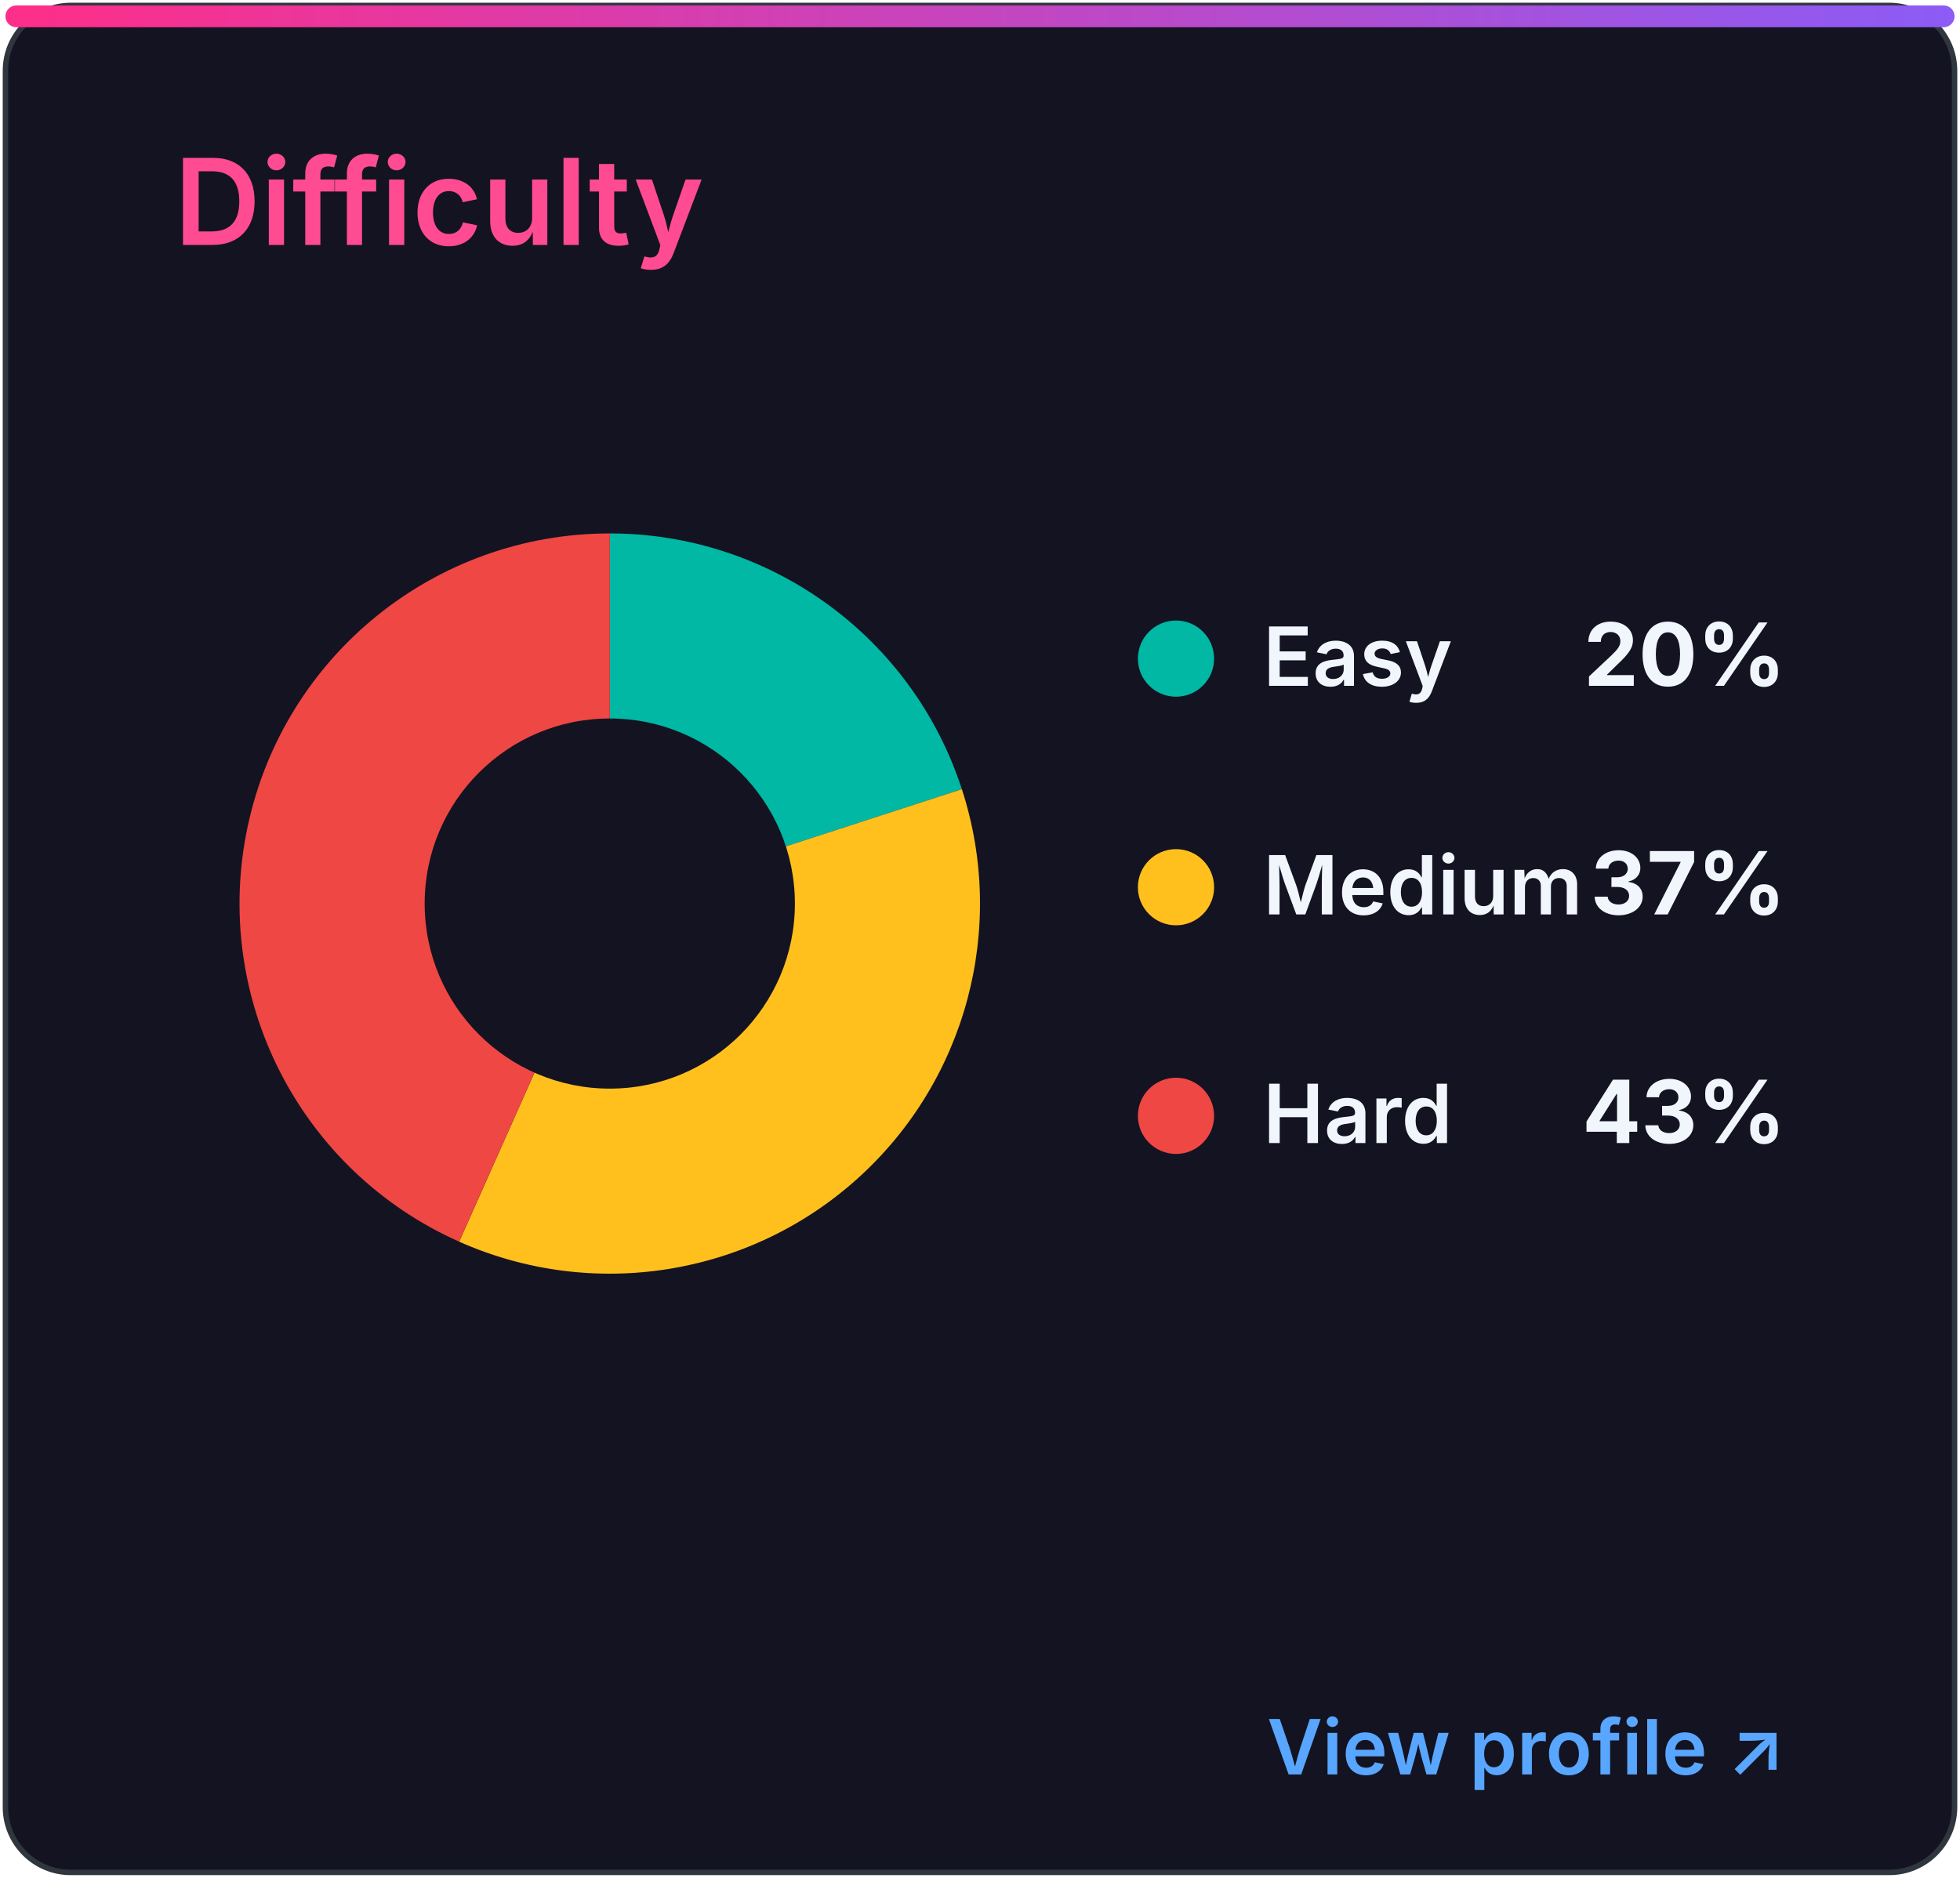
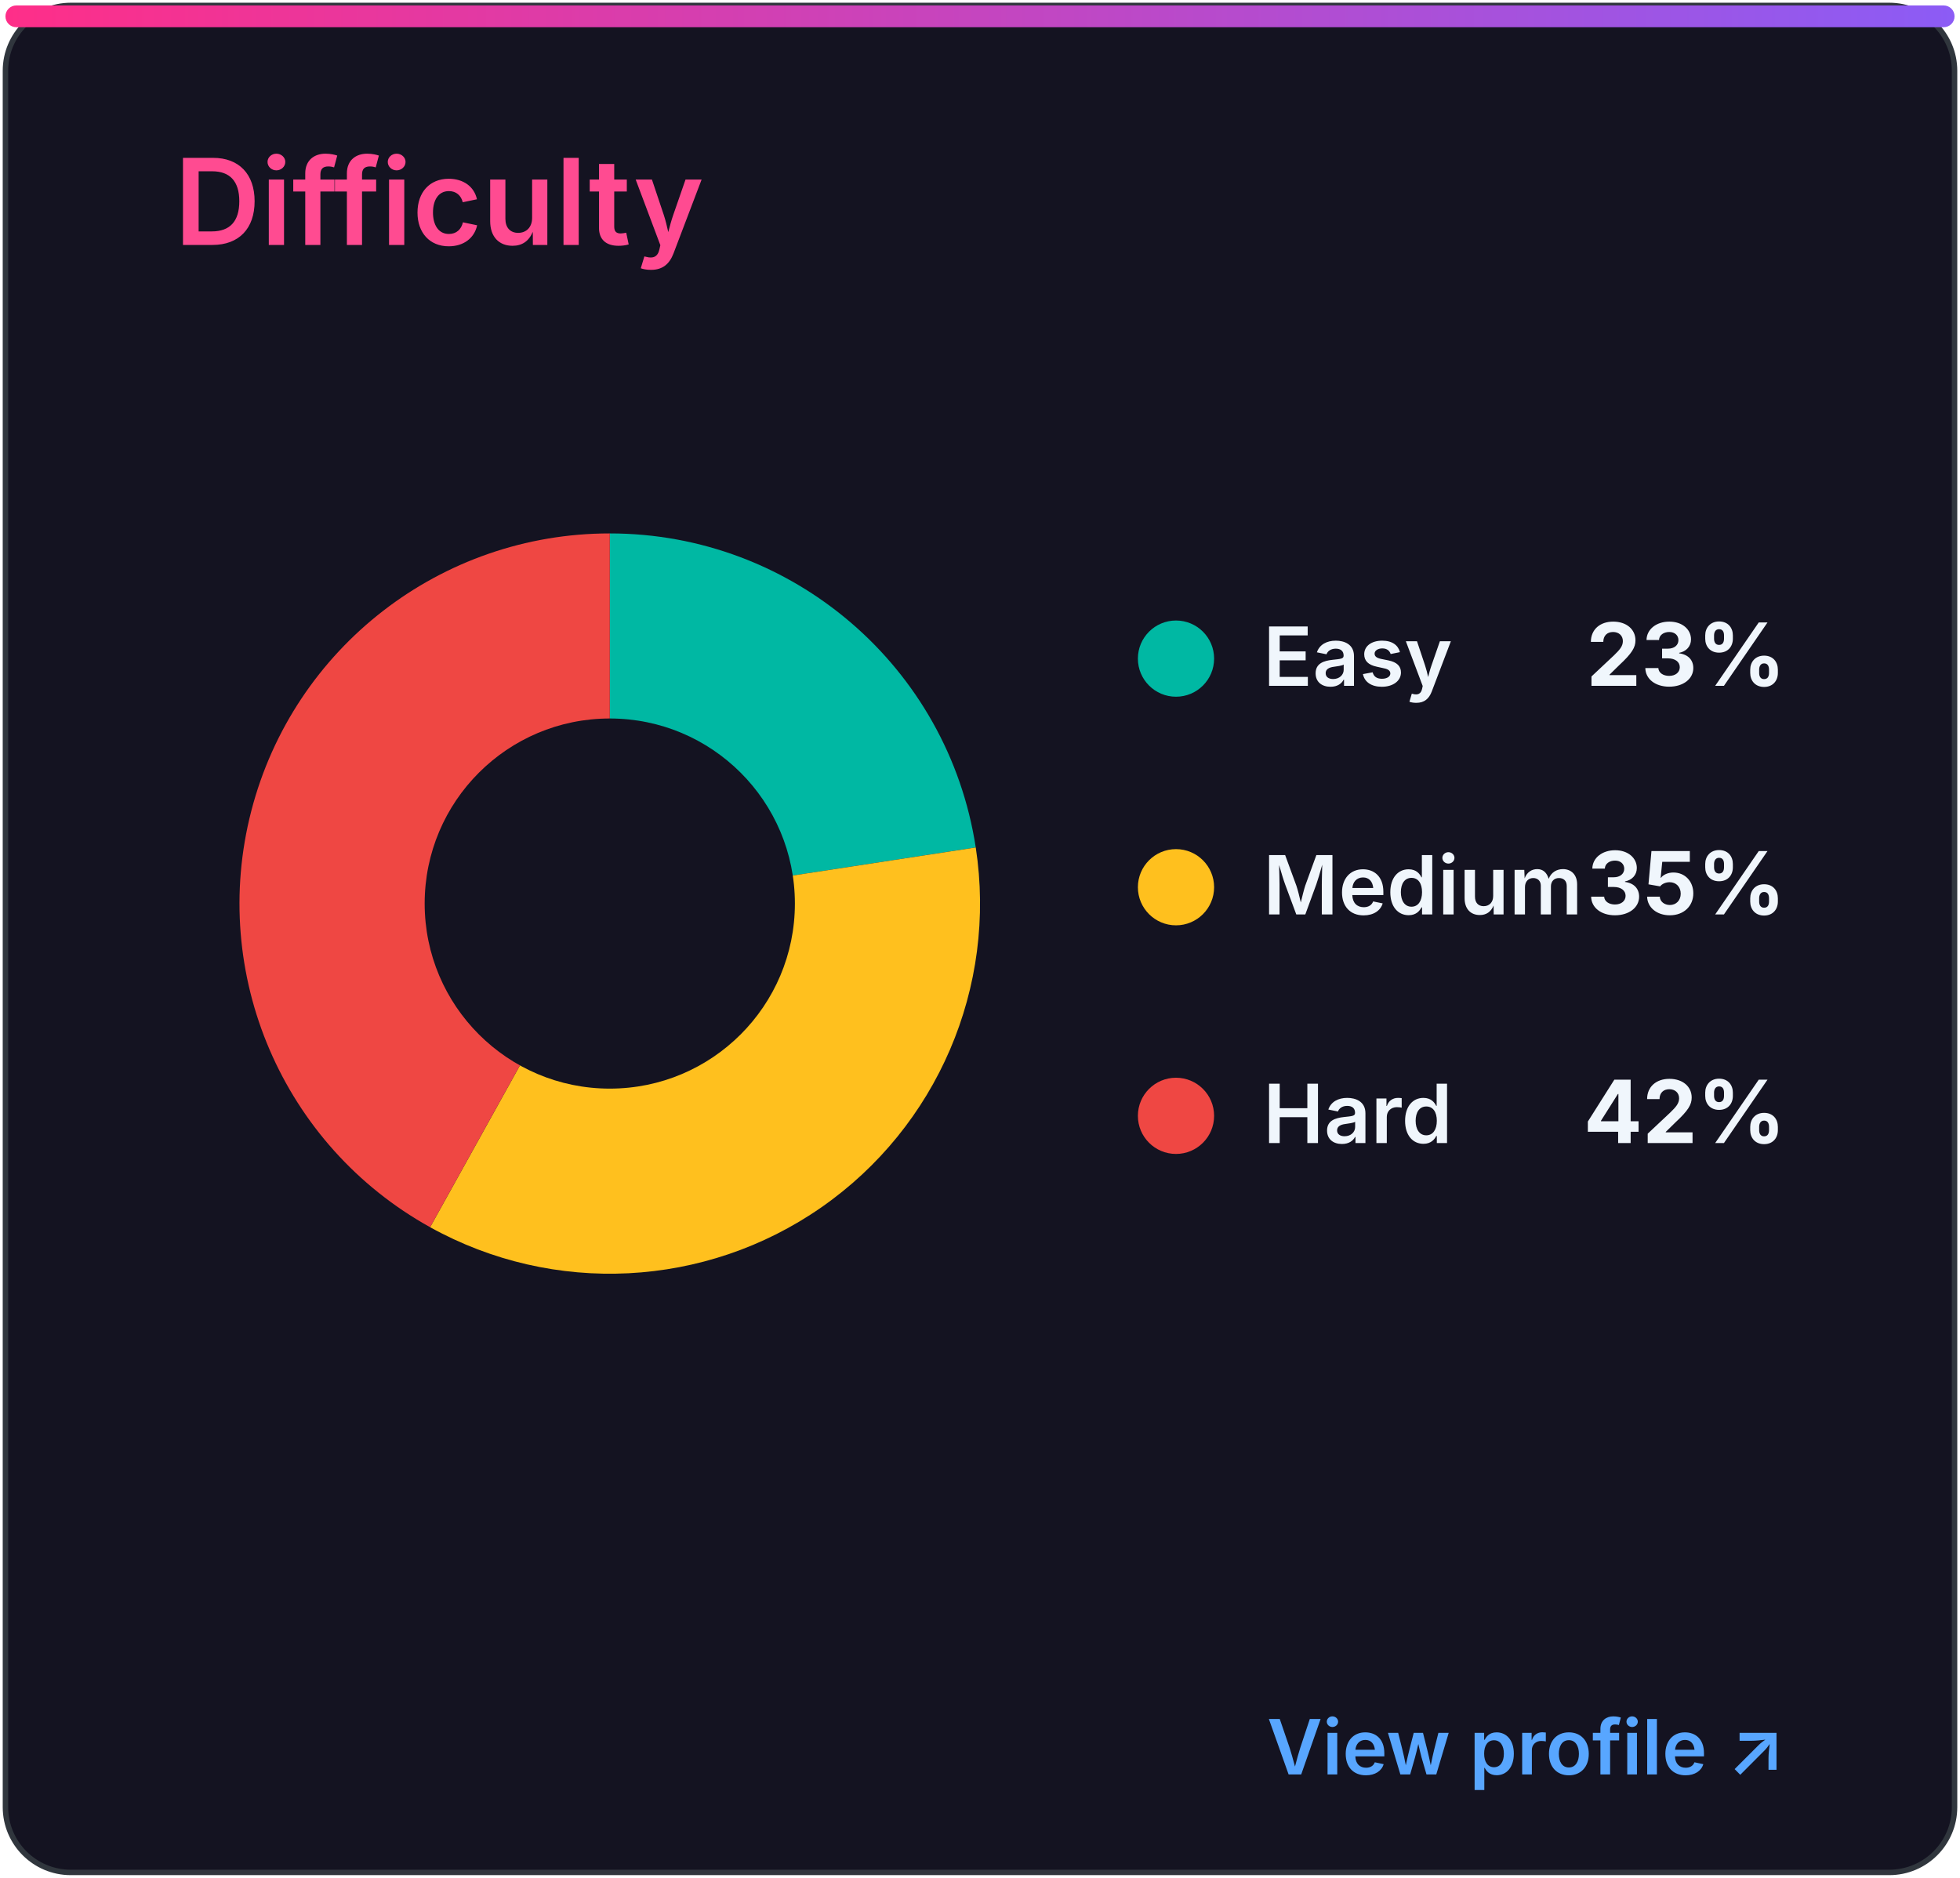
<svg xmlns="http://www.w3.org/2000/svg" width="360" height="345" viewBox="0 0 360 345" role="img" aria-labelledby="title desc">
  <defs>
    <linearGradient id="accent" x1="0" x2="1">
      <stop stop-color="#ff2e88" />
      <stop offset="1" stop-color="#8b5cf6" />
    </linearGradient>
    <clipPath id="bar">
      <rect x="32" y="82" width="296" height="8" rx="4" />
    </clipPath>
    <style>
.heading{font:600 22px -apple-system,BlinkMacSystemFont,'Segoe UI',sans-serif;fill:#ff4b91}
.eyebrow{font:600 10px -apple-system,BlinkMacSystemFont,'Segoe UI',sans-serif;letter-spacing:1.2px;fill:#8b949e}
.total{font:700 52px -apple-system,BlinkMacSystemFont,'Segoe UI',sans-serif;fill:#f0f6fc}
.metric{font:600 15px -apple-system,BlinkMacSystemFont,'Segoe UI',sans-serif;fill:#f0f6fc}
.count{font:700 16px -apple-system,BlinkMacSystemFont,'Segoe UI',sans-serif;fill:#f0f6fc}
.muted{font:500 13px -apple-system,BlinkMacSystemFont,'Segoe UI',sans-serif;fill:#8b949e}
.language{font:700 31px -apple-system,BlinkMacSystemFont,'Segoe UI',sans-serif;fill:#f0f6fc}
.link{font:600 14px -apple-system,BlinkMacSystemFont,'Segoe UI',sans-serif;fill:#58a6ff}
</style>
  </defs>
  <rect x="1" y="1" width="358" height="343" rx="12" fill="#141321" stroke="#30363d" />
  <rect x="1" y="1" width="358" height="4" rx="2" fill="url(#accent)" />
  <text x="32" y="45" class="heading">Difficulty</text>
-   <path d="M 112 166 L 112.00 98.00 A 68 68 0 0 1 176.67 144.99 Z" fill="#00b8a3" />
-   <path d="M 112 166 L 176.67 144.99 A 68 68 0 0 1 84.34 228.12 Z" fill="#ffc01e" />
-   <path d="M 112 166 L 84.34 228.12 A 68 68 0 0 1 112.00 98.00 Z" fill="#ef4743" />
+   <path d="M 112 166 L 112.00 98.00 A 68 68 0 0 1 179.22 155.70 Z" fill="#00b8a3" />
+   <path d="M 112 166 L 179.22 155.70 A 68 68 0 0 1 79.00 225.46 Z" fill="#ffc01e" />
+   <path d="M 112 166 L 79.00 225.46 A 68 68 0 0 1 112.00 98.00 Z" fill="#ef4743" />
  <circle cx="112" cy="166" r="34" fill="#141321" />
  <circle cx="216" cy="121" r="7" fill="#00b8a3" />
  <text x="232" y="126" class="metric">Easy</text>
-   <text x="328" y="126" class="count" text-anchor="end">20%</text>
+   <text x="328" y="126" class="count" text-anchor="end">23%</text>
  <circle cx="216" cy="163" r="7" fill="#ffc01e" />
  <text x="232" y="168" class="metric">Medium</text>
-   <text x="328" y="168" class="count" text-anchor="end">37%</text>
+   <text x="328" y="168" class="count" text-anchor="end">35%</text>
  <circle cx="216" cy="205" r="7" fill="#ef4743" />
  <text x="232" y="210" class="metric">Hard</text>
-   <text x="328" y="210" class="count" text-anchor="end">43%</text>
+   <text x="328" y="210" class="count" text-anchor="end">42%</text>
  <text x="328" y="326" class="link" text-anchor="end">View profile ↗</text>
</svg>
